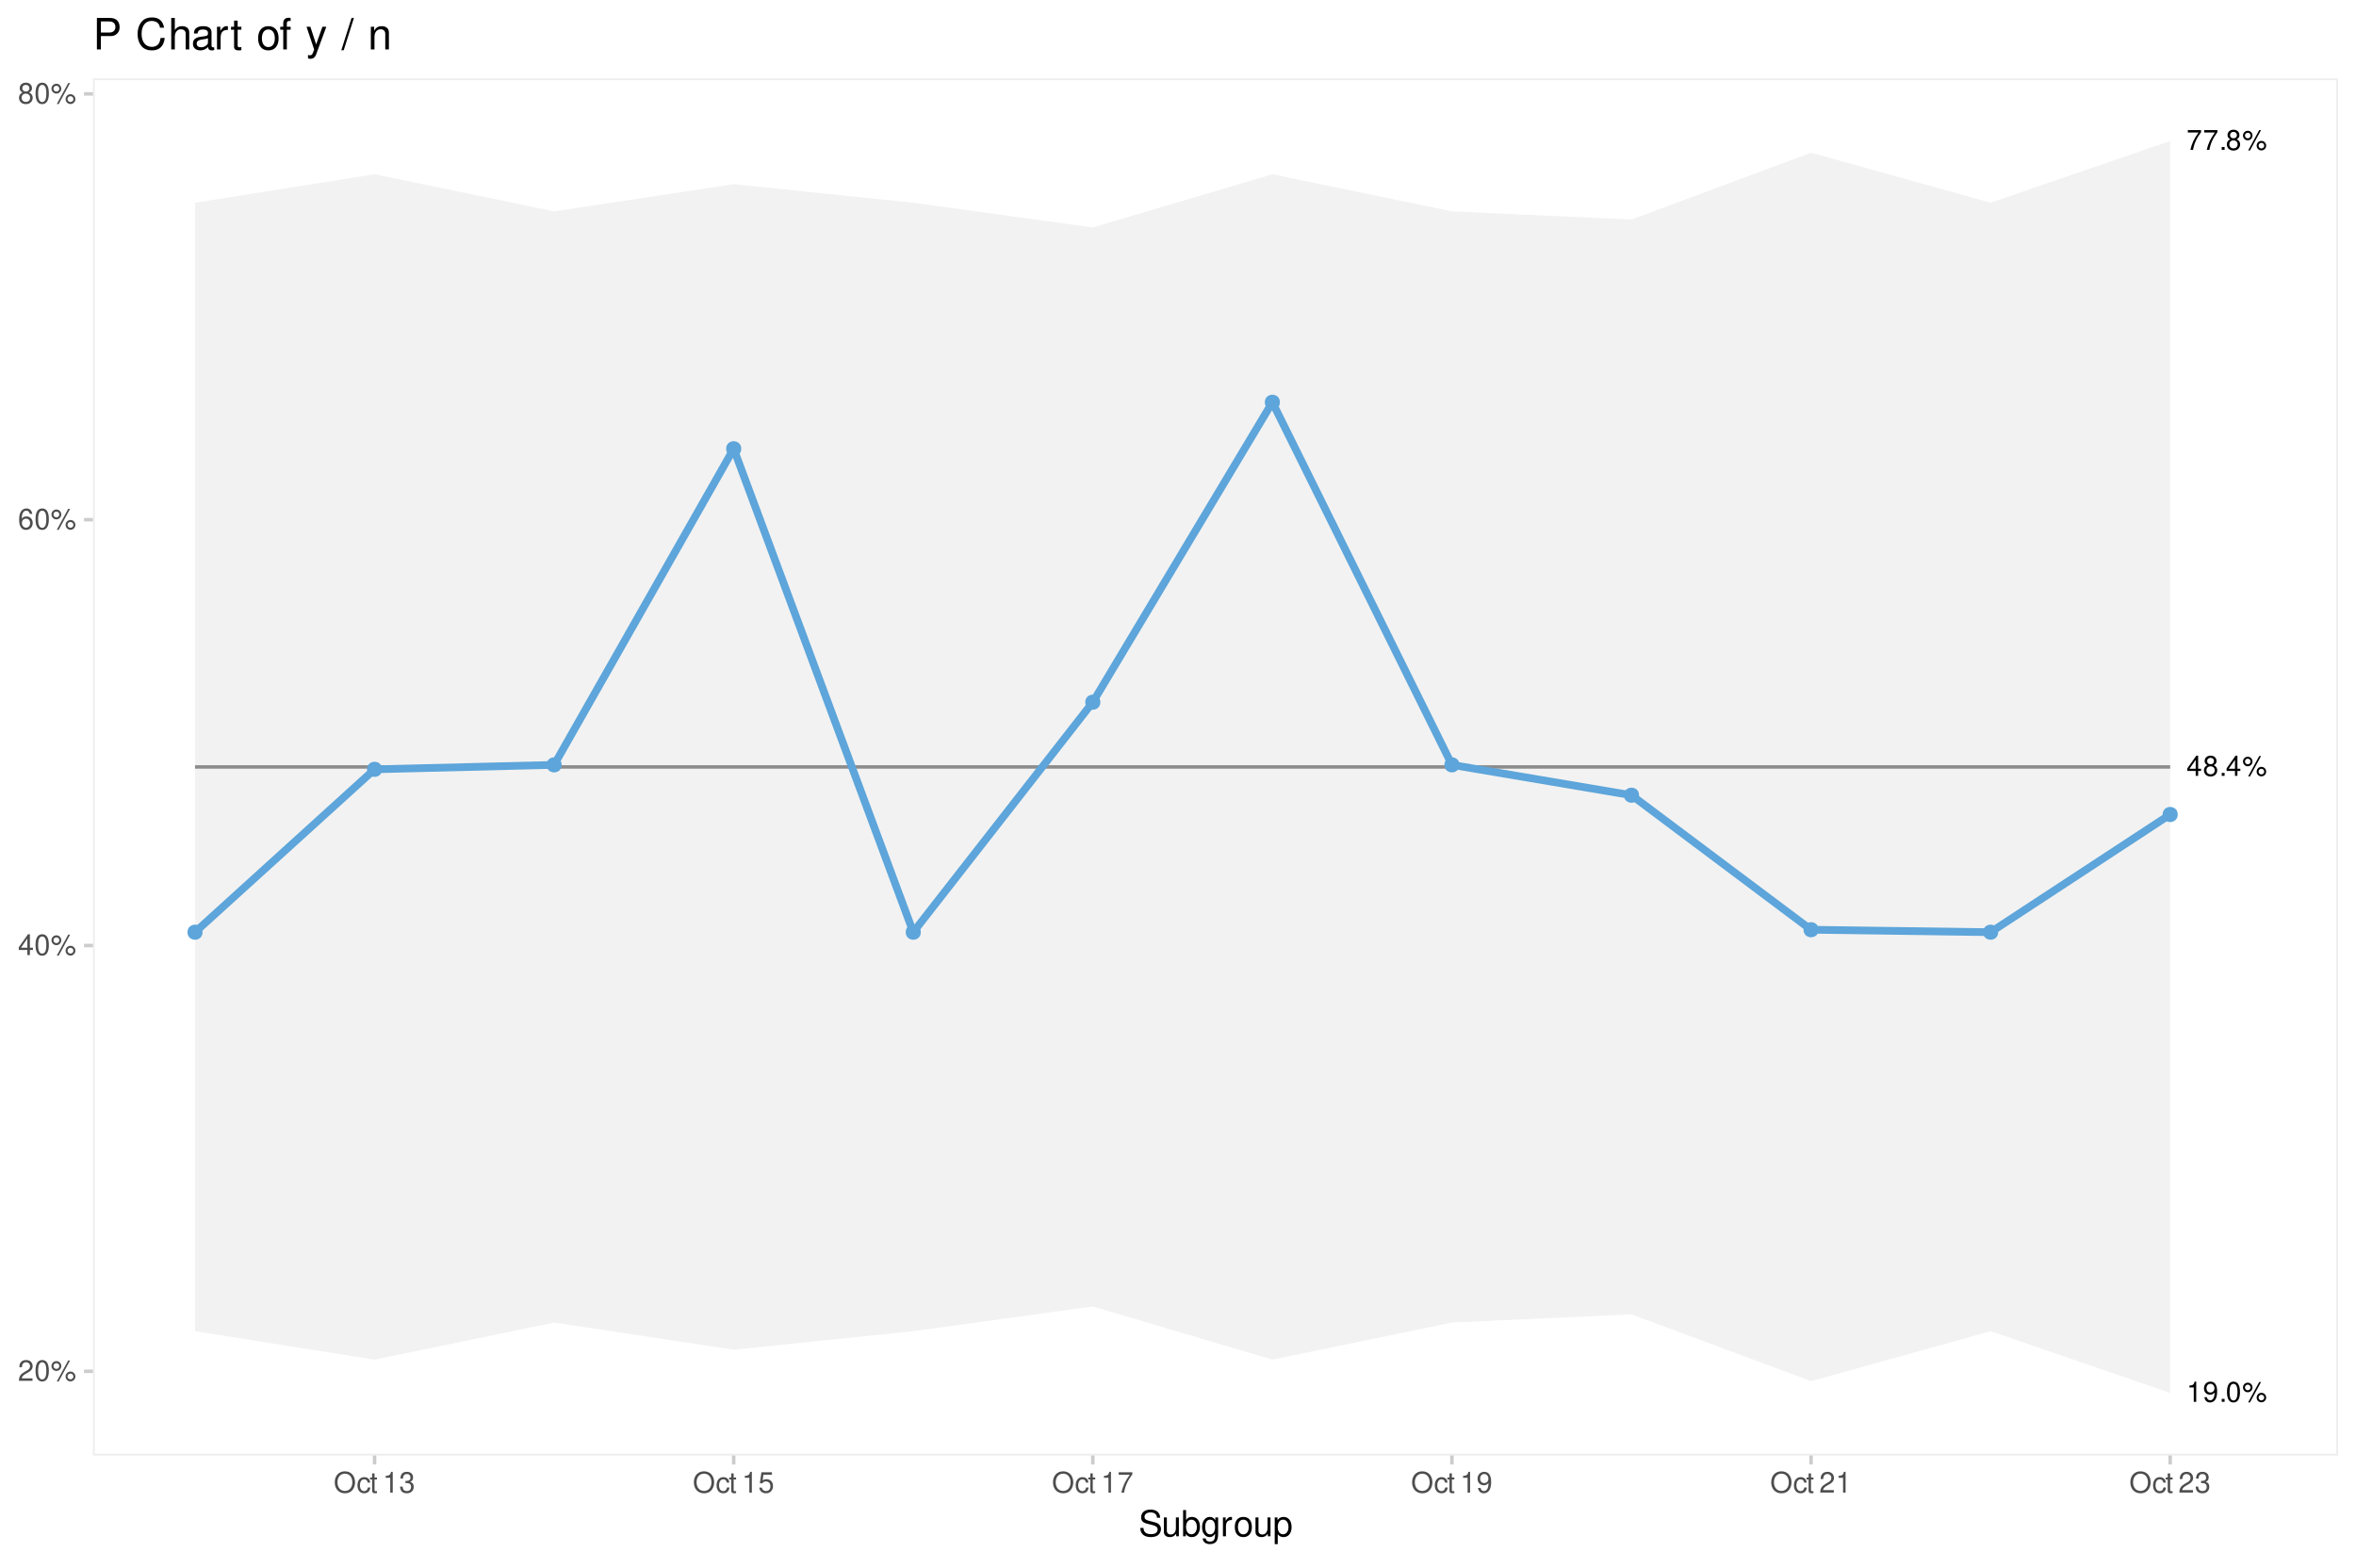
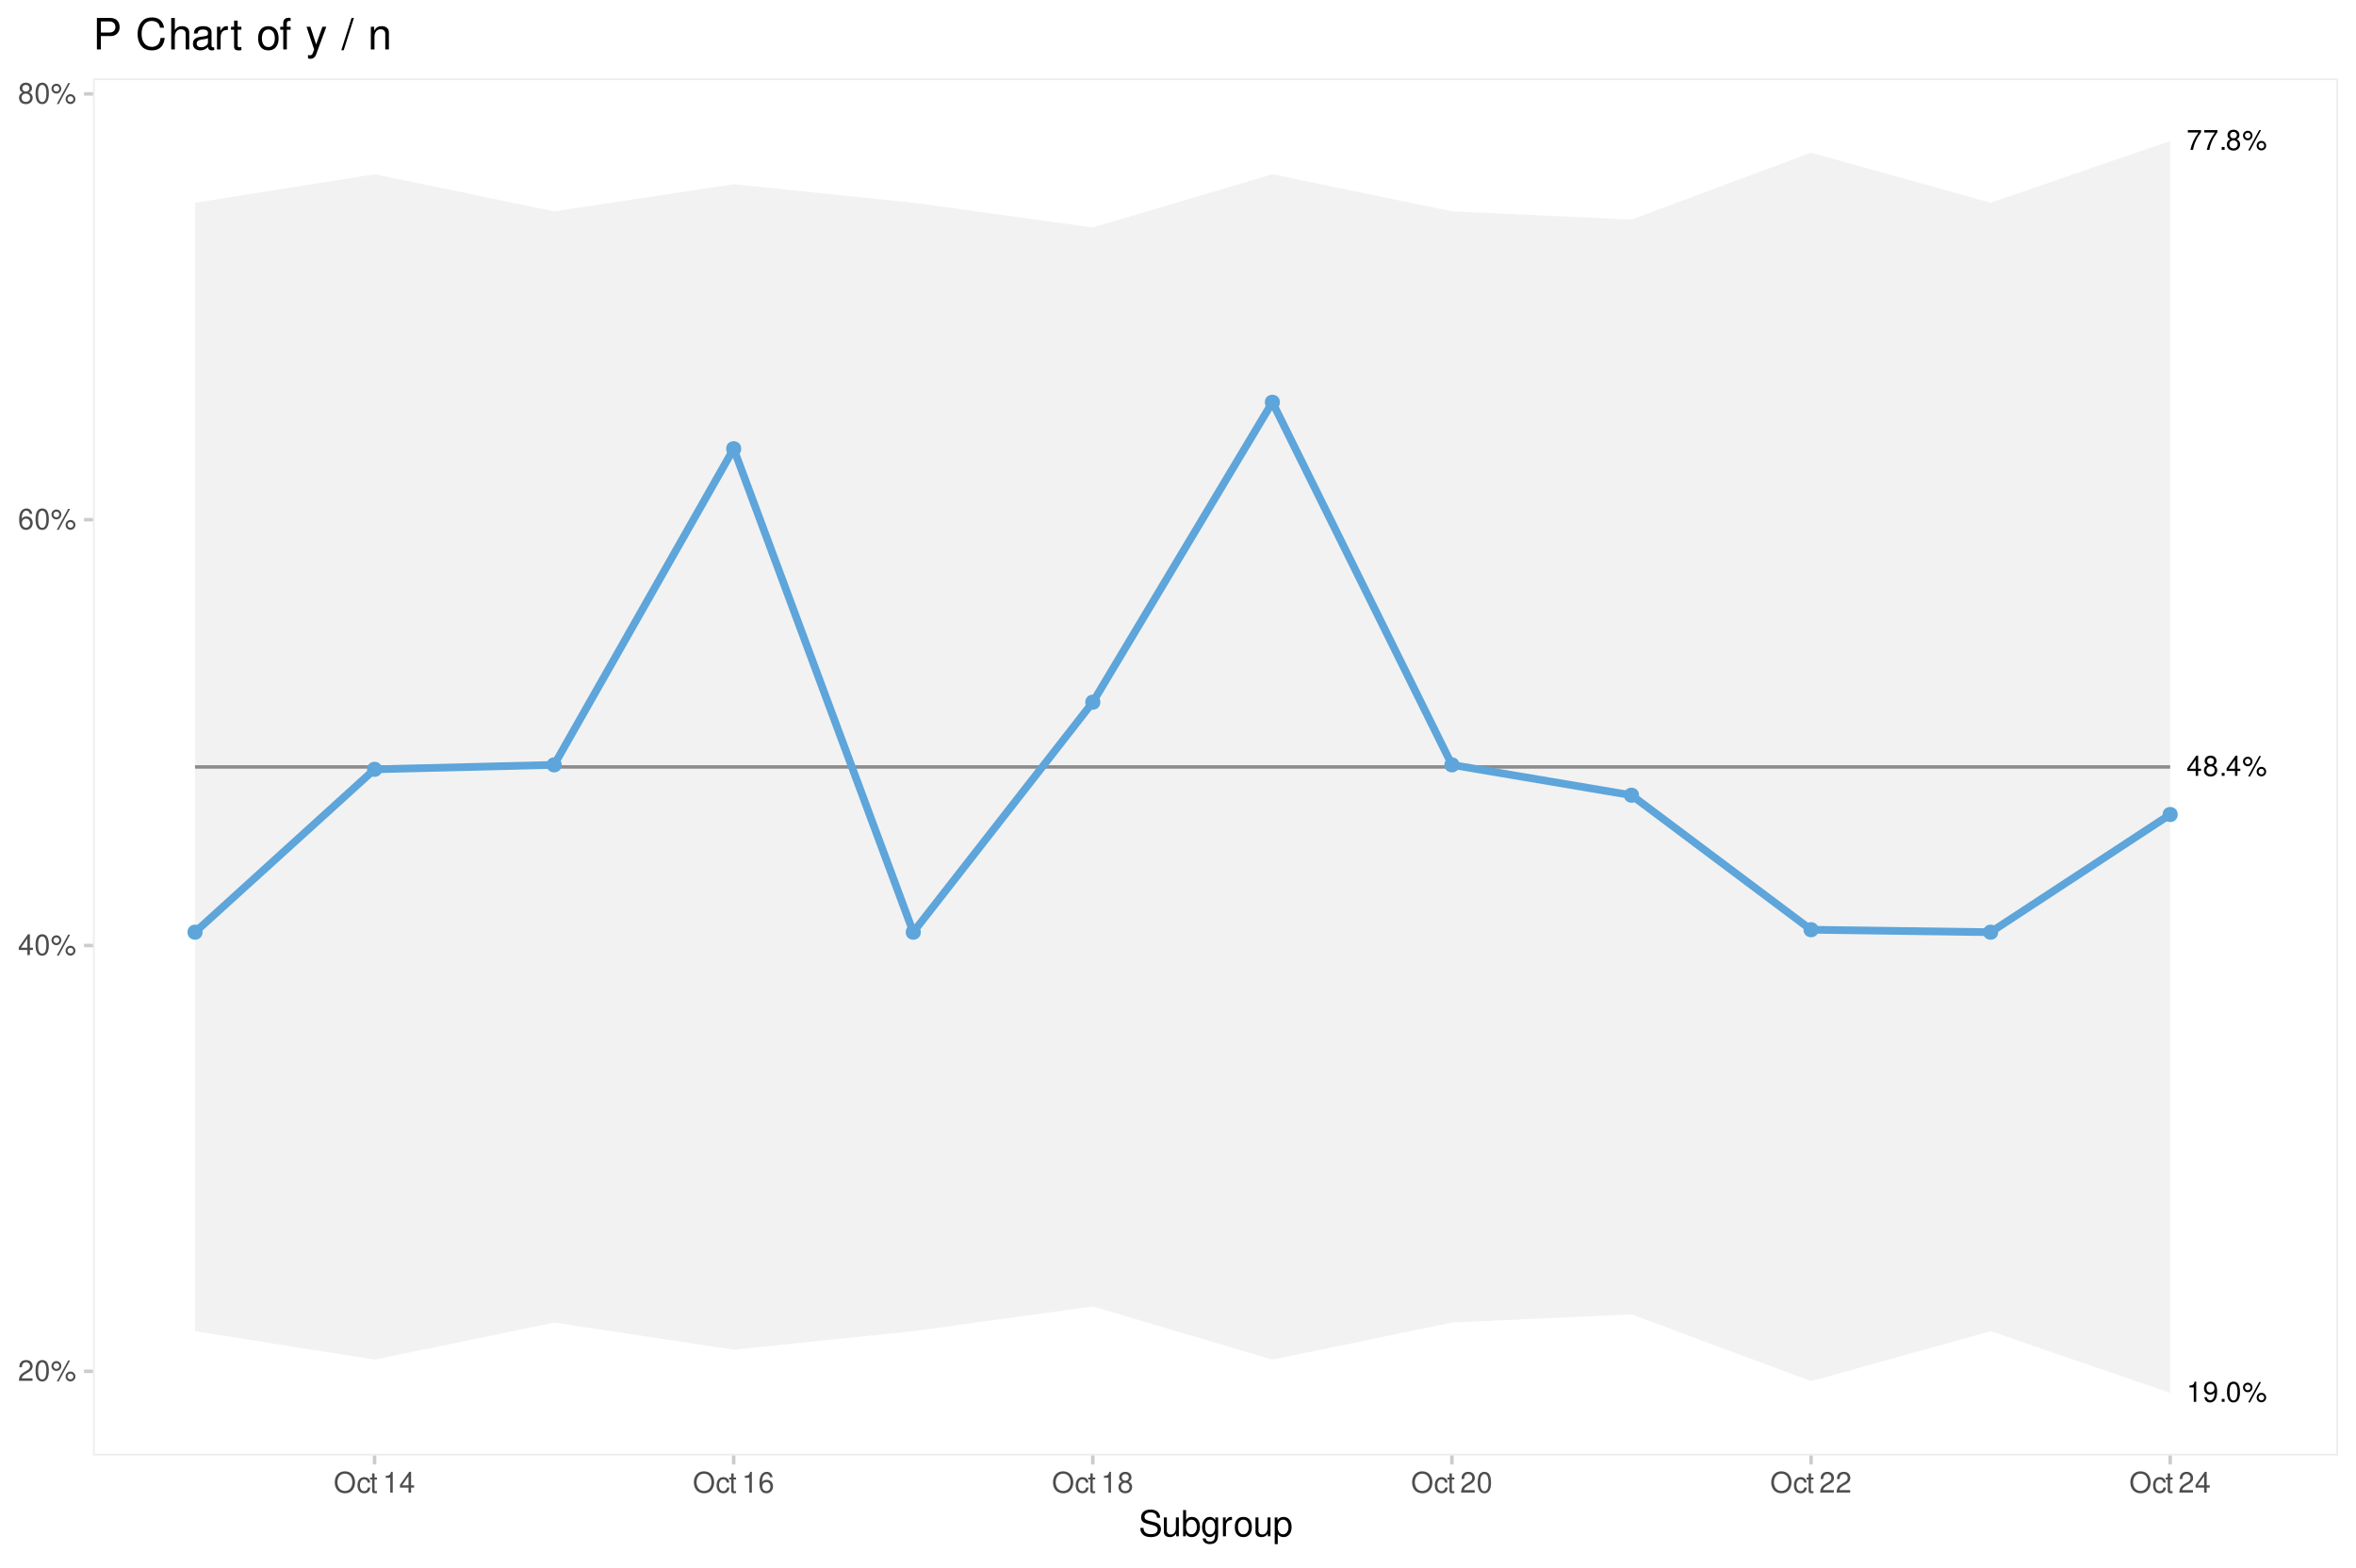
<svg xmlns="http://www.w3.org/2000/svg" xmlns:xlink="http://www.w3.org/1999/xlink" width="720" height="479" viewBox="0 0 720 479">
  <defs>
    <g>
      <g id="glyph-0-0">
        <path d="M 2.203 -4.391 L 2.203 0 L 2.953 0 L 2.953 -6.172 L 2.469 -6.172 C 2.203 -5.219 2.031 -5.094 0.875 -4.938 L 0.875 -4.391 Z M 2.203 -4.391 " />
      </g>
      <g id="glyph-0-1">
        <path d="M 0.453 -1.406 C 0.594 -0.406 1.25 0.203 2.172 0.203 C 2.844 0.203 3.438 -0.125 3.797 -0.688 C 4.172 -1.281 4.344 -2.031 4.344 -3.156 C 4.344 -4.203 4.188 -4.859 3.828 -5.406 C 3.5 -5.906 2.969 -6.172 2.297 -6.172 C 1.156 -6.172 0.328 -5.312 0.328 -4.109 C 0.328 -2.984 1.094 -2.172 2.188 -2.172 C 2.75 -2.172 3.188 -2.375 3.562 -2.844 C 3.562 -1.312 3.078 -0.469 2.219 -0.469 C 1.688 -0.469 1.328 -0.812 1.203 -1.406 Z M 2.297 -5.516 C 3 -5.516 3.531 -4.922 3.531 -4.125 C 3.531 -3.375 3.016 -2.844 2.266 -2.844 C 1.547 -2.844 1.094 -3.359 1.094 -4.172 C 1.094 -4.953 1.594 -5.516 2.297 -5.516 Z M 2.297 -5.516 " />
      </g>
      <g id="glyph-0-2">
        <path d="M 1.625 -0.891 L 0.75 -0.891 L 0.75 0 L 1.625 0 Z M 1.625 -0.891 " />
      </g>
      <g id="glyph-0-3">
        <path d="M 2.344 -6.172 C 1.781 -6.172 1.266 -5.906 0.953 -5.5 C 0.562 -4.953 0.359 -4.125 0.359 -2.984 C 0.359 -0.906 1.047 0.203 2.344 0.203 C 3.625 0.203 4.328 -0.906 4.328 -2.938 C 4.328 -4.125 4.141 -4.938 3.734 -5.5 C 3.422 -5.922 2.922 -6.172 2.344 -6.172 Z M 2.344 -5.5 C 3.156 -5.5 3.562 -4.672 3.562 -3 C 3.562 -1.25 3.172 -0.422 2.328 -0.422 C 1.531 -0.422 1.141 -1.281 1.141 -2.984 C 1.141 -4.672 1.531 -5.5 2.344 -5.5 Z M 2.344 -5.5 " />
      </g>
      <g id="glyph-0-4">
        <path d="M 1.703 -5.844 C 0.891 -5.844 0.25 -5.188 0.25 -4.391 C 0.25 -3.578 0.891 -2.922 1.703 -2.922 C 2.5 -2.922 3.156 -3.578 3.156 -4.375 C 3.156 -5.203 2.516 -5.844 1.703 -5.844 Z M 1.703 -5.25 C 2.188 -5.25 2.562 -4.859 2.562 -4.375 C 2.562 -3.906 2.172 -3.531 1.703 -3.531 C 1.234 -3.531 0.844 -3.906 0.844 -4.391 C 0.844 -4.859 1.219 -5.25 1.703 -5.25 Z M 5.203 -6.047 L 1.828 0.172 L 2.391 0.172 L 5.766 -6.047 Z M 5.875 -2.75 C 5.062 -2.75 4.422 -2.094 4.422 -1.297 C 4.422 -0.484 5.062 0.156 5.875 0.156 C 6.672 0.156 7.328 -0.484 7.328 -1.281 C 7.328 -2.094 6.688 -2.75 5.875 -2.75 Z M 5.875 -2.156 C 6.359 -2.156 6.734 -1.766 6.734 -1.281 C 6.734 -0.812 6.344 -0.438 5.875 -0.438 C 5.391 -0.438 5.016 -0.812 5.016 -1.297 C 5.016 -1.766 5.391 -2.156 5.875 -2.156 Z M 5.875 -2.156 " />
      </g>
      <g id="glyph-0-5">
        <path d="M 4.438 -6.047 L 0.391 -6.047 L 0.391 -5.312 L 3.656 -5.312 C 2.219 -3.25 1.625 -1.984 1.172 0 L 1.984 0 C 2.312 -1.938 3.078 -3.594 4.438 -5.422 Z M 4.438 -6.047 " />
      </g>
      <g id="glyph-0-6">
        <path d="M 3.328 -3.25 C 3.969 -3.641 4.156 -3.938 4.156 -4.516 C 4.156 -5.5 3.422 -6.172 2.344 -6.172 C 1.281 -6.172 0.531 -5.5 0.531 -4.531 C 0.531 -3.938 0.719 -3.641 1.344 -3.25 C 0.656 -2.906 0.312 -2.391 0.312 -1.719 C 0.312 -0.594 1.141 0.203 2.344 0.203 C 3.547 0.203 4.375 -0.594 4.375 -1.719 C 4.375 -2.391 4.031 -2.906 3.328 -3.25 Z M 2.344 -5.5 C 2.984 -5.5 3.391 -5.125 3.391 -4.5 C 3.391 -3.922 2.984 -3.547 2.344 -3.547 C 1.703 -3.547 1.297 -3.922 1.297 -4.516 C 1.297 -5.125 1.703 -5.5 2.344 -5.5 Z M 2.344 -2.906 C 3.094 -2.906 3.609 -2.422 3.609 -1.703 C 3.609 -0.953 3.109 -0.469 2.328 -0.469 C 1.594 -0.469 1.078 -0.969 1.078 -1.688 C 1.078 -2.422 1.594 -2.906 2.344 -2.906 Z M 2.344 -2.906 " />
      </g>
      <g id="glyph-0-7">
        <path d="M 2.797 -1.5 L 2.797 0 L 3.547 0 L 3.547 -1.5 L 4.438 -1.5 L 4.438 -2.172 L 3.547 -2.172 L 3.547 -6.172 L 2.984 -6.172 L 0.234 -2.281 L 0.234 -1.5 Z M 2.797 -2.172 L 0.891 -2.172 L 2.797 -4.891 Z M 2.797 -2.172 " />
      </g>
      <g id="glyph-1-0">
        <path d="M 4.453 -0.766 L 1.172 -0.766 C 1.25 -1.297 1.531 -1.625 2.297 -2.094 L 3.172 -2.594 C 4.047 -3.062 4.5 -3.719 4.5 -4.5 C 4.5 -5.031 4.281 -5.531 3.922 -5.875 C 3.547 -6.203 3.094 -6.359 2.5 -6.359 C 1.703 -6.359 1.125 -6.078 0.781 -5.531 C 0.547 -5.203 0.453 -4.797 0.438 -4.156 L 1.219 -4.156 C 1.234 -4.594 1.297 -4.844 1.406 -5.062 C 1.594 -5.438 2 -5.688 2.469 -5.688 C 3.172 -5.688 3.703 -5.172 3.703 -4.484 C 3.703 -3.969 3.406 -3.531 2.859 -3.219 L 2.047 -2.75 C 0.75 -2 0.375 -1.406 0.297 -0.016 L 4.453 -0.016 Z M 4.453 -0.766 " />
      </g>
      <g id="glyph-1-1">
        <path d="M 2.422 -6.359 C 1.844 -6.359 1.312 -6.094 0.984 -5.672 C 0.578 -5.109 0.375 -4.25 0.375 -3.078 C 0.375 -0.938 1.078 0.203 2.422 0.203 C 3.734 0.203 4.453 -0.938 4.453 -3.031 C 4.453 -4.25 4.266 -5.078 3.859 -5.672 C 3.531 -6.109 3.016 -6.359 2.422 -6.359 Z M 2.422 -5.672 C 3.25 -5.672 3.672 -4.828 3.672 -3.094 C 3.672 -1.281 3.266 -0.438 2.406 -0.438 C 1.578 -0.438 1.172 -1.312 1.172 -3.062 C 1.172 -4.828 1.578 -5.672 2.422 -5.672 Z M 2.422 -5.672 " />
      </g>
      <g id="glyph-1-2">
        <path d="M 1.75 -6.031 C 0.922 -6.031 0.25 -5.344 0.25 -4.516 C 0.25 -3.688 0.922 -3.016 1.766 -3.016 C 2.578 -3.016 3.25 -3.688 3.25 -4.5 C 3.25 -5.359 2.594 -6.031 1.75 -6.031 Z M 1.75 -5.406 C 2.25 -5.406 2.641 -5.016 2.641 -4.516 C 2.641 -4.031 2.25 -3.641 1.766 -3.641 C 1.266 -3.641 0.859 -4.031 0.859 -4.516 C 0.859 -5.016 1.266 -5.406 1.75 -5.406 Z M 5.359 -6.234 L 1.875 0.172 L 2.469 0.172 L 5.938 -6.234 Z M 6.047 -2.828 C 5.219 -2.828 4.562 -2.156 4.562 -1.344 C 4.562 -0.5 5.219 0.172 6.062 0.172 C 6.875 0.172 7.562 -0.5 7.562 -1.312 C 7.562 -2.156 6.891 -2.828 6.047 -2.828 Z M 6.047 -2.219 C 6.547 -2.219 6.953 -1.828 6.953 -1.312 C 6.953 -0.844 6.547 -0.453 6.062 -0.453 C 5.562 -0.453 5.156 -0.844 5.156 -1.344 C 5.156 -1.828 5.562 -2.219 6.047 -2.219 Z M 6.047 -2.219 " />
      </g>
      <g id="glyph-1-3">
        <path d="M 2.875 -1.547 L 2.875 0 L 3.656 0 L 3.656 -1.547 L 4.578 -1.547 L 4.578 -2.234 L 3.656 -2.234 L 3.656 -6.359 L 3.078 -6.359 L 0.25 -2.359 L 0.25 -1.547 Z M 2.875 -2.234 L 0.922 -2.234 L 2.875 -5.047 Z M 2.875 -2.234 " />
      </g>
      <g id="glyph-1-4">
        <path d="M 4.375 -4.703 C 4.234 -5.75 3.562 -6.359 2.609 -6.359 C 1.922 -6.359 1.312 -6.031 0.938 -5.453 C 0.547 -4.828 0.375 -4.062 0.375 -2.906 C 0.375 -1.828 0.531 -1.156 0.906 -0.594 C 1.234 -0.078 1.781 0.203 2.469 0.203 C 3.656 0.203 4.516 -0.688 4.516 -1.922 C 4.516 -3.094 3.719 -3.922 2.609 -3.922 C 1.984 -3.922 1.5 -3.688 1.172 -3.234 C 1.172 -4.797 1.672 -5.672 2.562 -5.672 C 3.109 -5.672 3.484 -5.328 3.609 -4.703 Z M 2.5 -3.234 C 3.25 -3.234 3.719 -2.703 3.719 -1.859 C 3.719 -1.062 3.188 -0.484 2.484 -0.484 C 1.766 -0.484 1.219 -1.094 1.219 -1.906 C 1.219 -2.688 1.734 -3.234 2.5 -3.234 Z M 2.5 -3.234 " />
      </g>
      <g id="glyph-1-5">
        <path d="M 3.438 -3.359 C 4.094 -3.75 4.297 -4.062 4.297 -4.656 C 4.297 -5.672 3.531 -6.359 2.422 -6.359 C 1.312 -6.359 0.547 -5.672 0.547 -4.672 C 0.547 -4.062 0.75 -3.75 1.391 -3.359 C 0.672 -2.984 0.328 -2.469 0.328 -1.766 C 0.328 -0.609 1.172 0.203 2.422 0.203 C 3.656 0.203 4.516 -0.609 4.516 -1.766 C 4.516 -2.469 4.156 -2.984 3.438 -3.359 Z M 2.422 -5.672 C 3.078 -5.672 3.5 -5.281 3.5 -4.641 C 3.5 -4.047 3.062 -3.656 2.422 -3.656 C 1.766 -3.656 1.344 -4.047 1.344 -4.656 C 1.344 -5.281 1.766 -5.672 2.422 -5.672 Z M 2.422 -3 C 3.188 -3 3.719 -2.484 3.719 -1.75 C 3.719 -0.984 3.203 -0.484 2.406 -0.484 C 1.641 -0.484 1.125 -1 1.125 -1.734 C 1.125 -2.5 1.641 -3 2.422 -3 Z M 2.422 -3 " />
      </g>
      <g id="glyph-1-6">
        <path d="M 3.422 -6.516 C 1.578 -6.516 0.328 -5.156 0.328 -3.156 C 0.328 -1.141 1.578 0.203 3.438 0.203 C 4.219 0.203 4.906 -0.031 5.422 -0.469 C 6.109 -1.062 6.531 -2.062 6.531 -3.109 C 6.531 -5.172 5.297 -6.516 3.422 -6.516 Z M 3.422 -5.797 C 4.812 -5.797 5.703 -4.75 5.703 -3.125 C 5.703 -1.578 4.781 -0.516 3.438 -0.516 C 2.062 -0.516 1.156 -1.578 1.156 -3.156 C 1.156 -4.734 2.062 -5.797 3.422 -5.797 Z M 3.422 -5.797 " />
      </g>
      <g id="glyph-1-7">
        <path d="M 4.141 -3.062 C 4.109 -3.516 4.016 -3.797 3.828 -4.062 C 3.516 -4.484 2.969 -4.734 2.328 -4.734 C 1.078 -4.734 0.266 -3.75 0.266 -2.219 C 0.266 -0.734 1.062 0.203 2.312 0.203 C 3.406 0.203 4.109 -0.453 4.203 -1.578 L 3.453 -1.578 C 3.328 -0.844 2.953 -0.469 2.328 -0.469 C 1.516 -0.469 1.031 -1.141 1.031 -2.219 C 1.031 -3.375 1.516 -4.062 2.312 -4.062 C 2.922 -4.062 3.312 -3.703 3.406 -3.062 Z M 4.141 -3.062 " />
      </g>
      <g id="glyph-1-8">
        <path d="M 2.234 -4.609 L 1.484 -4.609 L 1.484 -5.875 L 0.75 -5.875 L 0.75 -4.609 L 0.125 -4.609 L 0.125 -4.016 L 0.75 -4.016 L 0.75 -0.531 C 0.75 -0.047 1.062 0.203 1.641 0.203 C 1.828 0.203 1.984 0.188 2.234 0.141 L 2.234 -0.469 C 2.125 -0.453 2.031 -0.438 1.875 -0.438 C 1.562 -0.438 1.484 -0.531 1.484 -0.859 L 1.484 -4.016 L 2.234 -4.016 Z M 2.234 -4.609 " />
      </g>
      <g id="glyph-1-9">
</g>
      <g id="glyph-1-10">
        <path d="M 2.281 -4.531 L 2.281 0 L 3.047 0 L 3.047 -6.359 L 2.547 -6.359 C 2.266 -5.391 2.094 -5.25 0.891 -5.094 L 0.891 -4.531 Z M 2.281 -4.531 " />
-       </g>
-       <g id="glyph-1-11">
-         <path d="M 1.938 -2.922 L 2.359 -2.922 C 3.203 -2.922 3.656 -2.531 3.656 -1.766 C 3.656 -0.969 3.172 -0.484 2.375 -0.484 C 1.516 -0.484 1.109 -0.922 1.062 -1.844 L 0.281 -1.844 C 0.312 -1.344 0.406 -1 0.547 -0.719 C 0.875 -0.109 1.484 0.203 2.344 0.203 C 3.625 0.203 4.453 -0.578 4.453 -1.781 C 4.453 -2.594 4.141 -3.031 3.391 -3.297 C 3.969 -3.531 4.266 -3.969 4.266 -4.609 C 4.266 -5.703 3.547 -6.359 2.359 -6.359 C 1.109 -6.359 0.438 -5.656 0.406 -4.312 L 1.188 -4.312 C 1.203 -4.703 1.234 -4.922 1.328 -5.109 C 1.5 -5.469 1.891 -5.688 2.375 -5.688 C 3.062 -5.688 3.469 -5.266 3.469 -4.578 C 3.469 -4.141 3.312 -3.859 2.969 -3.719 C 2.766 -3.625 2.484 -3.594 1.938 -3.578 Z M 1.938 -2.922 " />
-       </g>
-       <g id="glyph-1-12">
-         <path d="M 4.188 -6.234 L 0.969 -6.234 L 0.5 -2.844 L 1.219 -2.844 C 1.578 -3.266 1.875 -3.422 2.359 -3.422 C 3.203 -3.422 3.719 -2.844 3.719 -1.922 C 3.719 -1.031 3.203 -0.484 2.359 -0.484 C 1.688 -0.484 1.266 -0.828 1.078 -1.531 L 0.312 -1.531 C 0.406 -1.016 0.5 -0.781 0.688 -0.547 C 1.031 -0.078 1.672 0.203 2.375 0.203 C 3.641 0.203 4.516 -0.719 4.516 -2.031 C 4.516 -3.266 3.688 -4.109 2.5 -4.109 C 2.062 -4.109 1.703 -4 1.344 -3.734 L 1.594 -5.469 L 4.188 -5.469 Z M 4.188 -6.234 " />
-       </g>
-       <g id="glyph-1-13">
-         <path d="M 4.578 -6.234 L 0.406 -6.234 L 0.406 -5.469 L 3.781 -5.469 C 2.281 -3.359 1.688 -2.047 1.219 0 L 2.047 0 C 2.391 -2 3.172 -3.719 4.578 -5.594 Z M 4.578 -6.234 " />
-       </g>
-       <g id="glyph-1-14">
-         <path d="M 0.469 -1.453 C 0.609 -0.406 1.281 0.203 2.234 0.203 C 2.922 0.203 3.547 -0.125 3.922 -0.703 C 4.297 -1.328 4.484 -2.109 4.484 -3.25 C 4.484 -4.328 4.312 -5 3.953 -5.562 C 3.609 -6.094 3.062 -6.359 2.375 -6.359 C 1.188 -6.359 0.328 -5.469 0.328 -4.234 C 0.328 -3.062 1.125 -2.25 2.25 -2.25 C 2.844 -2.25 3.281 -2.453 3.672 -2.938 C 3.672 -1.359 3.172 -0.484 2.281 -0.484 C 1.734 -0.484 1.359 -0.828 1.234 -1.453 Z M 2.359 -5.688 C 3.094 -5.688 3.641 -5.078 3.641 -4.25 C 3.641 -3.469 3.109 -2.922 2.344 -2.922 C 1.594 -2.922 1.125 -3.453 1.125 -4.297 C 1.125 -5.109 1.641 -5.688 2.359 -5.688 Z M 2.359 -5.688 " />
      </g>
      <g id="glyph-2-0">
        <path d="M 6.562 -5.672 C 6.562 -6.219 6.516 -6.375 6.344 -6.75 C 5.906 -7.672 4.969 -8.156 3.625 -8.156 C 1.859 -8.156 0.766 -7.25 0.766 -5.797 C 0.766 -4.812 1.281 -4.203 2.344 -3.922 L 4.328 -3.406 C 5.359 -3.141 5.812 -2.734 5.812 -2.094 C 5.812 -1.672 5.578 -1.234 5.234 -0.984 C 4.922 -0.766 4.406 -0.656 3.766 -0.656 C 2.875 -0.656 2.297 -0.859 1.906 -1.312 C 1.609 -1.672 1.484 -2.062 1.5 -2.547 L 0.531 -2.547 C 0.531 -1.812 0.688 -1.328 1 -0.891 C 1.547 -0.125 2.469 0.25 3.703 0.25 C 4.656 0.25 5.438 0.031 5.953 -0.359 C 6.484 -0.797 6.828 -1.5 6.828 -2.203 C 6.828 -3.188 6.219 -3.922 5.125 -4.219 L 3.109 -4.75 C 2.141 -5.016 1.797 -5.328 1.797 -5.938 C 1.797 -6.75 2.516 -7.297 3.594 -7.297 C 4.859 -7.297 5.578 -6.719 5.594 -5.672 Z M 6.562 -5.672 " />
      </g>
      <g id="glyph-2-1">
        <path d="M 5.297 0 L 5.297 -5.766 L 4.391 -5.766 L 4.391 -2.5 C 4.391 -1.312 3.766 -0.547 2.812 -0.547 C 2.094 -0.547 1.625 -0.984 1.625 -1.688 L 1.625 -5.766 L 0.719 -5.766 L 0.719 -1.312 C 0.719 -0.359 1.438 0.25 2.547 0.25 C 3.406 0.25 3.938 -0.047 4.484 -0.797 L 4.484 0 Z M 5.297 0 " />
      </g>
      <g id="glyph-2-2">
        <path d="M 0.594 -8.016 L 0.594 0 L 1.422 0 L 1.422 -0.734 C 1.859 -0.062 2.438 0.25 3.25 0.25 C 4.766 0.25 5.75 -0.984 5.75 -2.906 C 5.75 -4.781 4.812 -5.922 3.281 -5.922 C 2.5 -5.922 1.938 -5.625 1.5 -4.984 L 1.5 -8.016 Z M 3.109 -5.078 C 4.141 -5.078 4.797 -4.188 4.797 -2.812 C 4.797 -1.5 4.109 -0.609 3.109 -0.609 C 2.141 -0.609 1.5 -1.484 1.5 -2.844 C 1.5 -4.188 2.141 -5.078 3.109 -5.078 Z M 3.109 -5.078 " />
      </g>
      <g id="glyph-2-3">
        <path d="M 4.438 -5.766 L 4.438 -4.922 C 3.984 -5.625 3.469 -5.922 2.75 -5.922 C 1.359 -5.922 0.391 -4.625 0.391 -2.781 C 0.391 -1.812 0.609 -1.109 1.109 -0.531 C 1.547 -0.016 2.094 0.25 2.688 0.25 C 3.375 0.25 3.875 -0.062 4.359 -0.781 L 4.359 -0.484 C 4.359 1.062 3.922 1.625 2.781 1.625 C 2 1.625 1.594 1.312 1.5 0.656 L 0.578 0.656 C 0.656 1.734 1.5 2.391 2.766 2.391 C 3.609 2.391 4.312 2.125 4.688 1.656 C 5.125 1.125 5.297 0.406 5.297 -0.953 L 5.297 -5.766 Z M 2.844 -5.078 C 3.812 -5.078 4.359 -4.266 4.359 -2.812 C 4.359 -1.406 3.797 -0.594 2.844 -0.594 C 1.891 -0.594 1.344 -1.422 1.344 -2.844 C 1.344 -4.25 1.891 -5.078 2.844 -5.078 Z M 2.844 -5.078 " />
      </g>
      <g id="glyph-2-4">
        <path d="M 0.766 -5.766 L 0.766 0 L 1.688 0 L 1.688 -2.984 C 1.688 -4.375 2.266 -5 3.531 -4.969 L 3.531 -5.891 C 3.375 -5.922 3.281 -5.922 3.172 -5.922 C 2.578 -5.922 2.141 -5.578 1.609 -4.719 L 1.609 -5.766 Z M 0.766 -5.766 " />
      </g>
      <g id="glyph-2-5">
        <path d="M 2.984 -5.922 C 1.359 -5.922 0.391 -4.781 0.391 -2.844 C 0.391 -0.891 1.359 0.25 3 0.25 C 4.625 0.25 5.609 -0.906 5.609 -2.797 C 5.609 -4.797 4.656 -5.922 2.984 -5.922 Z M 3 -5.078 C 4.031 -5.078 4.656 -4.234 4.656 -2.812 C 4.656 -1.438 4.016 -0.594 3 -0.594 C 1.984 -0.594 1.359 -1.438 1.359 -2.844 C 1.359 -4.234 1.984 -5.078 3 -5.078 Z M 3 -5.078 " />
      </g>
      <g id="glyph-2-6">
        <path d="M 0.594 2.391 L 1.516 2.391 L 1.516 -0.609 C 2 -0.016 2.547 0.25 3.281 0.25 C 4.781 0.25 5.75 -0.953 5.75 -2.781 C 5.75 -4.719 4.812 -5.922 3.281 -5.922 C 2.5 -5.922 1.875 -5.578 1.438 -4.891 L 1.438 -5.766 L 0.594 -5.766 Z M 3.125 -5.078 C 4.141 -5.078 4.797 -4.188 4.797 -2.812 C 4.797 -1.5 4.125 -0.609 3.125 -0.609 C 2.141 -0.609 1.516 -1.484 1.516 -2.844 C 1.516 -4.188 2.141 -5.078 3.125 -5.078 Z M 3.125 -5.078 " />
      </g>
      <g id="glyph-3-0">
        <path d="M 2.422 -4.078 L 5.453 -4.078 C 6.203 -4.078 6.797 -4.297 7.312 -4.766 C 7.891 -5.297 8.141 -5.922 8.141 -6.797 C 8.141 -8.609 7.078 -9.625 5.172 -9.625 L 1.203 -9.625 L 1.203 0 L 2.422 0 Z M 2.422 -5.156 L 2.422 -8.547 L 4.984 -8.547 C 6.172 -8.547 6.859 -7.906 6.859 -6.859 C 6.859 -5.797 6.172 -5.156 4.984 -5.156 Z M 2.422 -5.156 " />
      </g>
      <g id="glyph-3-1">
</g>
      <g id="glyph-3-2">
        <path d="M 8.734 -6.641 C 8.359 -8.75 7.141 -9.781 5.031 -9.781 C 3.734 -9.781 2.688 -9.375 1.984 -8.578 C 1.109 -7.625 0.641 -6.266 0.641 -4.703 C 0.641 -3.109 1.125 -1.75 2.016 -0.812 C 2.766 -0.047 3.719 0.297 4.984 0.297 C 7.328 0.297 8.641 -0.969 8.938 -3.516 L 7.672 -3.516 C 7.562 -2.859 7.438 -2.406 7.234 -2.016 C 6.844 -1.234 6.016 -0.781 4.984 -0.781 C 3.078 -0.781 1.859 -2.312 1.859 -4.719 C 1.859 -7.188 3.016 -8.703 4.891 -8.703 C 5.672 -8.703 6.391 -8.469 6.781 -8.094 C 7.141 -7.766 7.344 -7.375 7.484 -6.641 Z M 8.734 -6.641 " />
      </g>
      <g id="glyph-3-3">
        <path d="M 0.922 -9.625 L 0.922 0 L 2.016 0 L 2.016 -3.812 C 2.016 -5.234 2.766 -6.156 3.891 -6.156 C 4.266 -6.156 4.609 -6.047 4.875 -5.844 C 5.188 -5.609 5.328 -5.281 5.328 -4.797 L 5.328 0 L 6.422 0 L 6.422 -5.234 C 6.422 -6.391 5.578 -7.109 4.234 -7.109 C 3.266 -7.109 2.672 -6.812 2.016 -5.969 L 2.016 -9.625 Z M 0.922 -9.625 " />
      </g>
      <g id="glyph-3-4">
        <path d="M 7.062 -0.641 C 6.938 -0.625 6.891 -0.625 6.828 -0.625 C 6.438 -0.625 6.234 -0.812 6.234 -1.156 L 6.234 -5.234 C 6.234 -6.453 5.328 -7.109 3.625 -7.109 C 2.609 -7.109 1.812 -6.828 1.328 -6.312 C 1.016 -5.953 0.891 -5.562 0.859 -4.875 L 1.969 -4.875 C 2.062 -5.719 2.562 -6.094 3.594 -6.094 C 4.594 -6.094 5.141 -5.734 5.141 -5.062 L 5.141 -4.781 C 5.125 -4.297 4.891 -4.125 3.984 -4.016 C 2.422 -3.812 2.188 -3.766 1.766 -3.594 C 0.969 -3.25 0.547 -2.641 0.547 -1.75 C 0.547 -0.484 1.422 0.297 2.828 0.297 C 3.703 0.297 4.391 0 5.172 -0.719 C 5.25 0 5.594 0.297 6.312 0.297 C 6.547 0.297 6.688 0.281 7.062 0.188 Z M 5.141 -2.172 C 5.141 -1.812 5.031 -1.578 4.703 -1.281 C 4.25 -0.875 3.703 -0.656 3.062 -0.656 C 2.203 -0.656 1.703 -1.062 1.703 -1.766 C 1.703 -2.5 2.172 -2.859 3.359 -3.031 C 4.547 -3.188 4.766 -3.25 5.141 -3.422 Z M 5.141 -2.172 " />
      </g>
      <g id="glyph-3-5">
        <path d="M 0.906 -6.922 L 0.906 0 L 2.016 0 L 2.016 -3.594 C 2.031 -5.25 2.719 -6 4.234 -5.953 L 4.234 -7.078 C 4.047 -7.109 3.953 -7.109 3.812 -7.109 C 3.109 -7.109 2.562 -6.688 1.922 -5.672 L 1.922 -6.922 Z M 0.906 -6.922 " />
      </g>
      <g id="glyph-3-6">
        <path d="M 3.359 -6.922 L 2.219 -6.922 L 2.219 -8.812 L 1.125 -8.812 L 1.125 -6.922 L 0.188 -6.922 L 0.188 -6.016 L 1.125 -6.016 L 1.125 -0.797 C 1.125 -0.078 1.594 0.297 2.453 0.297 C 2.75 0.297 2.984 0.281 3.359 0.219 L 3.359 -0.719 C 3.188 -0.672 3.047 -0.656 2.828 -0.656 C 2.344 -0.656 2.219 -0.797 2.219 -1.281 L 2.219 -6.016 L 3.359 -6.016 Z M 3.359 -6.922 " />
      </g>
      <g id="glyph-3-7">
        <path d="M 3.594 -7.109 C 1.641 -7.109 0.469 -5.734 0.469 -3.406 C 0.469 -1.062 1.641 0.297 3.609 0.297 C 5.562 0.297 6.734 -1.078 6.734 -3.359 C 6.734 -5.75 5.594 -7.109 3.594 -7.109 Z M 3.609 -6.094 C 4.844 -6.094 5.578 -5.078 5.578 -3.359 C 5.578 -1.734 4.812 -0.719 3.609 -0.719 C 2.375 -0.719 1.625 -1.734 1.625 -3.406 C 1.625 -5.078 2.375 -6.094 3.609 -6.094 Z M 3.609 -6.094 " />
      </g>
      <g id="glyph-3-8">
        <path d="M 3.406 -6.922 L 2.25 -6.922 L 2.25 -8 C 2.25 -8.469 2.516 -8.703 3.031 -8.703 C 3.109 -8.703 3.156 -8.703 3.406 -8.688 L 3.406 -9.594 C 3.156 -9.656 3.016 -9.672 2.781 -9.672 C 1.766 -9.672 1.156 -9.078 1.156 -8.094 L 1.156 -6.922 L 0.234 -6.922 L 0.234 -6.016 L 1.156 -6.016 L 1.156 0 L 2.25 0 L 2.25 -6.016 L 3.406 -6.016 Z M 3.406 -6.922 " />
      </g>
      <g id="glyph-3-9">
        <path d="M 5.125 -6.922 L 3.203 -1.531 L 1.438 -6.922 L 0.266 -6.922 L 2.594 0.031 L 2.172 1.125 C 2 1.609 1.75 1.797 1.297 1.797 C 1.109 1.797 0.953 1.766 0.719 1.719 L 0.719 2.703 C 0.938 2.828 1.156 2.875 1.453 2.875 C 1.812 2.875 2.188 2.766 2.484 2.547 C 2.828 2.297 3.031 2 3.234 1.453 L 6.312 -6.922 Z M 5.125 -6.922 " />
      </g>
      <g id="glyph-3-10">
        <path d="M 3.031 -9.625 L -0.109 0.266 L 0.625 0.266 L 3.75 -9.625 Z M 3.031 -9.625 " />
      </g>
      <g id="glyph-3-11">
        <path d="M 0.922 -6.922 L 0.922 0 L 2.031 0 L 2.031 -3.812 C 2.031 -5.234 2.766 -6.156 3.906 -6.156 C 4.781 -6.156 5.328 -5.625 5.328 -4.797 L 5.328 0 L 6.438 0 L 6.438 -5.234 C 6.438 -6.375 5.578 -7.109 4.234 -7.109 C 3.203 -7.109 2.547 -6.719 1.938 -5.75 L 1.938 -6.922 Z M 0.922 -6.922 " />
      </g>
    </g>
    <clipPath id="clip-0">
      <path clip-rule="nonzero" d="M 28.41 23.957 L 714.52 23.957 L 714.52 444.848 L 28.41 444.848 Z M 28.41 23.957 " />
    </clipPath>
    <clipPath id="clip-1">
      <path clip-rule="nonzero" d="M 28.41 23.957 L 714.52 23.957 L 714.52 444.848 L 28.41 444.848 Z M 28.41 23.957 " />
    </clipPath>
  </defs>
  <rect x="-72" y="-47.9" width="864" height="574.8" fill="rgb(100%, 100%, 100%)" fill-opacity="1" />
  <rect x="-72" y="-47.9" width="864" height="574.8" fill="rgb(100%, 100%, 100%)" fill-opacity="1" />
  <path fill="none" stroke-width="1.067" stroke-linecap="round" stroke-linejoin="round" stroke="rgb(100%, 100%, 100%)" stroke-opacity="1" stroke-miterlimit="10" d="M 0 479 L 720 479 L 720 0 L 0 0 Z M 0 479 " />
  <g clip-path="url(#clip-0)">
    <path fill-rule="nonzero" fill="rgb(100%, 100%, 100%)" fill-opacity="1" d="M 28.41 444.848 L 714.52 444.848 L 714.52 23.957 L 28.41 23.957 Z M 28.41 444.848 " />
  </g>
  <path fill-rule="nonzero" fill="rgb(87.059%, 87.059%, 87.059%)" fill-opacity="0.4" d="M 59.598 61.957 L 114.473 53.258 L 169.348 64.59 L 224.219 56.301 L 279.094 61.957 L 333.969 69.512 L 388.844 53.258 L 443.715 64.59 L 498.59 67.105 L 553.465 46.668 L 608.34 61.957 L 663.215 43.09 L 663.215 425.719 L 608.34 406.852 L 553.465 422.141 L 498.59 401.703 L 443.715 404.219 L 388.844 415.551 L 333.969 399.297 L 279.094 406.852 L 224.219 412.508 L 169.348 404.219 L 114.473 415.551 L 59.598 406.852 Z M 59.598 61.957 " />
  <path fill="none" stroke-width="1.067" stroke-linecap="butt" stroke-linejoin="round" stroke="rgb(54.902%, 54.902%, 54.902%)" stroke-opacity="1" stroke-miterlimit="10" d="M 59.598 234.402 L 663.215 234.402 " />
  <path fill="none" stroke-width="2.347" stroke-linecap="butt" stroke-linejoin="round" stroke="rgb(36.471%, 64.706%, 85.49%)" stroke-opacity="1" stroke-miterlimit="10" d="M 59.598 284.91 L 114.473 235.129 L 169.348 233.77 L 224.219 137.152 L 279.094 284.91 L 333.969 214.613 L 388.844 122.941 L 443.715 233.77 L 498.59 243.047 L 553.465 284.156 L 608.34 284.91 L 663.215 248.934 " />
  <path fill-rule="nonzero" fill="rgb(36.471%, 64.706%, 85.49%)" fill-opacity="1" stroke-width="0.709" stroke-linecap="round" stroke-linejoin="round" stroke="rgb(36.471%, 64.706%, 85.49%)" stroke-opacity="1" stroke-miterlimit="10" d="M 61.551 284.91 C 61.551 287.516 57.645 287.516 57.645 284.91 C 57.645 282.305 61.551 282.305 61.551 284.91 " />
  <path fill-rule="nonzero" fill="rgb(36.471%, 64.706%, 85.49%)" fill-opacity="1" stroke-width="0.709" stroke-linecap="round" stroke-linejoin="round" stroke="rgb(36.471%, 64.706%, 85.49%)" stroke-opacity="1" stroke-miterlimit="10" d="M 116.426 235.129 C 116.426 237.734 112.516 237.734 112.516 235.129 C 112.516 232.523 116.426 232.523 116.426 235.129 " />
  <path fill-rule="nonzero" fill="rgb(36.471%, 64.706%, 85.49%)" fill-opacity="1" stroke-width="0.709" stroke-linecap="round" stroke-linejoin="round" stroke="rgb(36.471%, 64.706%, 85.49%)" stroke-opacity="1" stroke-miterlimit="10" d="M 171.301 233.77 C 171.301 236.375 167.391 236.375 167.391 233.77 C 167.391 231.16 171.301 231.16 171.301 233.77 " />
  <path fill-rule="nonzero" fill="rgb(36.471%, 64.706%, 85.49%)" fill-opacity="1" stroke-width="0.709" stroke-linecap="round" stroke-linejoin="round" stroke="rgb(36.471%, 64.706%, 85.49%)" stroke-opacity="1" stroke-miterlimit="10" d="M 226.176 137.152 C 226.176 139.758 222.266 139.758 222.266 137.152 C 222.266 134.547 226.176 134.547 226.176 137.152 " />
  <path fill-rule="nonzero" fill="rgb(36.471%, 64.706%, 85.49%)" fill-opacity="1" stroke-width="0.709" stroke-linecap="round" stroke-linejoin="round" stroke="rgb(36.471%, 64.706%, 85.49%)" stroke-opacity="1" stroke-miterlimit="10" d="M 281.051 284.91 C 281.051 287.516 277.141 287.516 277.141 284.91 C 277.141 282.305 281.051 282.305 281.051 284.91 " />
  <path fill-rule="nonzero" fill="rgb(36.471%, 64.706%, 85.49%)" fill-opacity="1" stroke-width="0.709" stroke-linecap="round" stroke-linejoin="round" stroke="rgb(36.471%, 64.706%, 85.49%)" stroke-opacity="1" stroke-miterlimit="10" d="M 335.922 214.613 C 335.922 217.219 332.012 217.219 332.012 214.613 C 332.012 212.008 335.922 212.008 335.922 214.613 " />
  <path fill-rule="nonzero" fill="rgb(36.471%, 64.706%, 85.49%)" fill-opacity="1" stroke-width="0.709" stroke-linecap="round" stroke-linejoin="round" stroke="rgb(36.471%, 64.706%, 85.49%)" stroke-opacity="1" stroke-miterlimit="10" d="M 390.797 122.941 C 390.797 125.547 386.887 125.547 386.887 122.941 C 386.887 120.336 390.797 120.336 390.797 122.941 " />
  <path fill-rule="nonzero" fill="rgb(36.471%, 64.706%, 85.49%)" fill-opacity="1" stroke-width="0.709" stroke-linecap="round" stroke-linejoin="round" stroke="rgb(36.471%, 64.706%, 85.49%)" stroke-opacity="1" stroke-miterlimit="10" d="M 445.672 233.77 C 445.672 236.375 441.762 236.375 441.762 233.77 C 441.762 231.16 445.672 231.16 445.672 233.77 " />
  <path fill-rule="nonzero" fill="rgb(36.471%, 64.706%, 85.49%)" fill-opacity="1" stroke-width="0.709" stroke-linecap="round" stroke-linejoin="round" stroke="rgb(36.471%, 64.706%, 85.49%)" stroke-opacity="1" stroke-miterlimit="10" d="M 500.547 243.047 C 500.547 245.652 496.637 245.652 496.637 243.047 C 496.637 240.441 500.547 240.441 500.547 243.047 " />
  <path fill-rule="nonzero" fill="rgb(36.471%, 64.706%, 85.49%)" fill-opacity="1" stroke-width="0.709" stroke-linecap="round" stroke-linejoin="round" stroke="rgb(36.471%, 64.706%, 85.49%)" stroke-opacity="1" stroke-miterlimit="10" d="M 555.418 284.156 C 555.418 286.766 551.512 286.766 551.512 284.156 C 551.512 281.551 555.418 281.551 555.418 284.156 " />
  <path fill-rule="nonzero" fill="rgb(36.471%, 64.706%, 85.49%)" fill-opacity="1" stroke-width="0.709" stroke-linecap="round" stroke-linejoin="round" stroke="rgb(36.471%, 64.706%, 85.49%)" stroke-opacity="1" stroke-miterlimit="10" d="M 610.293 284.91 C 610.293 287.516 606.383 287.516 606.383 284.91 C 606.383 282.305 610.293 282.305 610.293 284.91 " />
  <path fill-rule="nonzero" fill="rgb(36.471%, 64.706%, 85.49%)" fill-opacity="1" stroke-width="0.709" stroke-linecap="round" stroke-linejoin="round" stroke="rgb(36.471%, 64.706%, 85.49%)" stroke-opacity="1" stroke-miterlimit="10" d="M 665.168 248.934 C 665.168 251.543 661.258 251.543 661.258 248.934 C 661.258 246.328 665.168 246.328 665.168 248.934 " />
  <g fill="rgb(0%, 0%, 0%)" fill-opacity="1">
    <use xlink:href="#glyph-0-0" x="668.215" y="428.44" />
    <use xlink:href="#glyph-0-1" x="673.215" y="428.44" />
    <use xlink:href="#glyph-0-2" x="678.215" y="428.44" />
    <use xlink:href="#glyph-0-3" x="680.215" y="428.44" />
    <use xlink:href="#glyph-0-4" x="685.215" y="428.44" />
  </g>
  <g fill="rgb(0%, 0%, 0%)" fill-opacity="1">
    <use xlink:href="#glyph-0-5" x="668.215" y="45.812" />
    <use xlink:href="#glyph-0-5" x="673.215" y="45.812" />
    <use xlink:href="#glyph-0-2" x="678.215" y="45.812" />
    <use xlink:href="#glyph-0-6" x="680.215" y="45.812" />
    <use xlink:href="#glyph-0-4" x="685.215" y="45.812" />
  </g>
  <g fill="rgb(0%, 0%, 0%)" fill-opacity="1">
    <use xlink:href="#glyph-0-7" x="668.215" y="237.124" />
    <use xlink:href="#glyph-0-6" x="673.215" y="237.124" />
    <use xlink:href="#glyph-0-2" x="678.215" y="237.124" />
    <use xlink:href="#glyph-0-7" x="680.215" y="237.124" />
    <use xlink:href="#glyph-0-4" x="685.215" y="237.124" />
  </g>
  <g clip-path="url(#clip-1)">
    <path fill="none" stroke-width="1.067" stroke-linecap="round" stroke-linejoin="round" stroke="rgb(92.941%, 92.941%, 92.941%)" stroke-opacity="1" stroke-miterlimit="10" d="M 28.41 444.848 L 714.52 444.848 L 714.52 23.957 L 28.41 23.957 Z M 28.41 444.848 " />
  </g>
  <g fill="rgb(30.196%, 30.196%, 30.196%)" fill-opacity="1">
    <use xlink:href="#glyph-1-0" x="5.48" y="422.028" />
    <use xlink:href="#glyph-1-1" x="10.48" y="422.028" />
    <use xlink:href="#glyph-1-2" x="15.48" y="422.028" />
  </g>
  <g fill="rgb(30.196%, 30.196%, 30.196%)" fill-opacity="1">
    <use xlink:href="#glyph-1-3" x="5.48" y="291.892" />
    <use xlink:href="#glyph-1-1" x="10.48" y="291.892" />
    <use xlink:href="#glyph-1-2" x="15.48" y="291.892" />
  </g>
  <g fill="rgb(30.196%, 30.196%, 30.196%)" fill-opacity="1">
    <use xlink:href="#glyph-1-4" x="5.48" y="161.755" />
    <use xlink:href="#glyph-1-1" x="10.48" y="161.755" />
    <use xlink:href="#glyph-1-2" x="15.48" y="161.755" />
  </g>
  <g fill="rgb(30.196%, 30.196%, 30.196%)" fill-opacity="1">
    <use xlink:href="#glyph-1-5" x="5.48" y="31.622" />
    <use xlink:href="#glyph-1-1" x="10.48" y="31.622" />
    <use xlink:href="#glyph-1-2" x="15.48" y="31.622" />
  </g>
  <path fill="none" stroke-width="1.067" stroke-linecap="butt" stroke-linejoin="round" stroke="rgb(80%, 80%, 80%)" stroke-opacity="1" stroke-miterlimit="10" d="M 25.672 419.113 L 28.41 419.113 " />
  <path fill="none" stroke-width="1.067" stroke-linecap="butt" stroke-linejoin="round" stroke="rgb(80%, 80%, 80%)" stroke-opacity="1" stroke-miterlimit="10" d="M 25.672 288.977 L 28.41 288.977 " />
  <path fill="none" stroke-width="1.067" stroke-linecap="butt" stroke-linejoin="round" stroke="rgb(80%, 80%, 80%)" stroke-opacity="1" stroke-miterlimit="10" d="M 25.672 158.84 L 28.41 158.84 " />
  <path fill="none" stroke-width="1.067" stroke-linecap="butt" stroke-linejoin="round" stroke="rgb(80%, 80%, 80%)" stroke-opacity="1" stroke-miterlimit="10" d="M 25.672 28.707 L 28.41 28.707 " />
  <path fill="none" stroke-width="1.067" stroke-linecap="butt" stroke-linejoin="round" stroke="rgb(80%, 80%, 80%)" stroke-opacity="1" stroke-miterlimit="10" d="M 114.473 447.59 L 114.473 444.848 " />
  <path fill="none" stroke-width="1.067" stroke-linecap="butt" stroke-linejoin="round" stroke="rgb(80%, 80%, 80%)" stroke-opacity="1" stroke-miterlimit="10" d="M 224.219 447.59 L 224.219 444.848 " />
  <path fill="none" stroke-width="1.067" stroke-linecap="butt" stroke-linejoin="round" stroke="rgb(80%, 80%, 80%)" stroke-opacity="1" stroke-miterlimit="10" d="M 333.969 447.59 L 333.969 444.848 " />
  <path fill="none" stroke-width="1.067" stroke-linecap="butt" stroke-linejoin="round" stroke="rgb(80%, 80%, 80%)" stroke-opacity="1" stroke-miterlimit="10" d="M 443.715 447.59 L 443.715 444.848 " />
  <path fill="none" stroke-width="1.067" stroke-linecap="butt" stroke-linejoin="round" stroke="rgb(80%, 80%, 80%)" stroke-opacity="1" stroke-miterlimit="10" d="M 553.465 447.59 L 553.465 444.848 " />
  <path fill="none" stroke-width="1.067" stroke-linecap="butt" stroke-linejoin="round" stroke="rgb(80%, 80%, 80%)" stroke-opacity="1" stroke-miterlimit="10" d="M 663.215 447.59 L 663.215 444.848 " />
  <g fill="rgb(30.196%, 30.196%, 30.196%)" fill-opacity="1">
    <use xlink:href="#glyph-1-6" x="101.973" y="456.196" />
    <use xlink:href="#glyph-1-7" x="108.973" y="456.196" />
    <use xlink:href="#glyph-1-8" x="112.973" y="456.196" />
    <use xlink:href="#glyph-1-9" x="114.973" y="456.196" />
    <use xlink:href="#glyph-1-10" x="116.973" y="456.196" />
-     <use xlink:href="#glyph-1-11" x="121.973" y="456.196" />
+     <use xlink:href="#glyph-1-3" x="121.973" y="456.196" />
  </g>
  <g fill="rgb(30.196%, 30.196%, 30.196%)" fill-opacity="1">
    <use xlink:href="#glyph-1-6" x="211.719" y="456.196" />
    <use xlink:href="#glyph-1-7" x="218.719" y="456.196" />
    <use xlink:href="#glyph-1-8" x="222.719" y="456.196" />
    <use xlink:href="#glyph-1-9" x="224.719" y="456.196" />
    <use xlink:href="#glyph-1-10" x="226.719" y="456.196" />
-     <use xlink:href="#glyph-1-12" x="231.719" y="456.196" />
+     <use xlink:href="#glyph-1-4" x="231.719" y="456.196" />
  </g>
  <g fill="rgb(30.196%, 30.196%, 30.196%)" fill-opacity="1">
    <use xlink:href="#glyph-1-6" x="321.469" y="456.196" />
    <use xlink:href="#glyph-1-7" x="328.469" y="456.196" />
    <use xlink:href="#glyph-1-8" x="332.469" y="456.196" />
    <use xlink:href="#glyph-1-9" x="334.469" y="456.196" />
    <use xlink:href="#glyph-1-10" x="336.469" y="456.196" />
-     <use xlink:href="#glyph-1-13" x="341.469" y="456.196" />
+     <use xlink:href="#glyph-1-5" x="341.469" y="456.196" />
  </g>
  <g fill="rgb(30.196%, 30.196%, 30.196%)" fill-opacity="1">
    <use xlink:href="#glyph-1-6" x="431.215" y="456.196" />
    <use xlink:href="#glyph-1-7" x="438.215" y="456.196" />
    <use xlink:href="#glyph-1-8" x="442.215" y="456.196" />
    <use xlink:href="#glyph-1-9" x="444.215" y="456.196" />
-     <use xlink:href="#glyph-1-10" x="446.215" y="456.196" />
-     <use xlink:href="#glyph-1-14" x="451.215" y="456.196" />
+     <use xlink:href="#glyph-1-0" x="446.215" y="456.196" />
+     <use xlink:href="#glyph-1-1" x="451.215" y="456.196" />
  </g>
  <g fill="rgb(30.196%, 30.196%, 30.196%)" fill-opacity="1">
    <use xlink:href="#glyph-1-6" x="540.965" y="456.196" />
    <use xlink:href="#glyph-1-7" x="547.965" y="456.196" />
    <use xlink:href="#glyph-1-8" x="551.965" y="456.196" />
    <use xlink:href="#glyph-1-9" x="553.965" y="456.196" />
    <use xlink:href="#glyph-1-0" x="555.965" y="456.196" />
-     <use xlink:href="#glyph-1-10" x="560.965" y="456.196" />
+     <use xlink:href="#glyph-1-0" x="560.965" y="456.196" />
  </g>
  <g fill="rgb(30.196%, 30.196%, 30.196%)" fill-opacity="1">
    <use xlink:href="#glyph-1-6" x="650.715" y="456.196" />
    <use xlink:href="#glyph-1-7" x="657.715" y="456.196" />
    <use xlink:href="#glyph-1-8" x="661.715" y="456.196" />
    <use xlink:href="#glyph-1-9" x="663.715" y="456.196" />
    <use xlink:href="#glyph-1-0" x="665.715" y="456.196" />
-     <use xlink:href="#glyph-1-11" x="670.715" y="456.196" />
+     <use xlink:href="#glyph-1-3" x="670.715" y="456.196" />
  </g>
  <g fill="rgb(0%, 0%, 0%)" fill-opacity="1">
    <use xlink:href="#glyph-2-0" x="347.965" y="469.538" />
    <use xlink:href="#glyph-2-1" x="354.965" y="469.538" />
    <use xlink:href="#glyph-2-2" x="360.965" y="469.538" />
    <use xlink:href="#glyph-2-3" x="366.965" y="469.538" />
    <use xlink:href="#glyph-2-4" x="372.965" y="469.538" />
    <use xlink:href="#glyph-2-5" x="376.965" y="469.538" />
    <use xlink:href="#glyph-2-1" x="382.965" y="469.538" />
    <use xlink:href="#glyph-2-6" x="388.965" y="469.538" />
  </g>
  <g fill="rgb(0%, 0%, 0%)" fill-opacity="1">
    <use xlink:href="#glyph-3-0" x="28.41" y="15.103" />
    <use xlink:href="#glyph-3-1" x="37.41" y="15.103" />
    <use xlink:href="#glyph-3-2" x="41.41" y="15.103" />
    <use xlink:href="#glyph-3-3" x="51.41" y="15.103" />
    <use xlink:href="#glyph-3-4" x="58.41" y="15.103" />
    <use xlink:href="#glyph-3-5" x="65.41" y="15.103" />
    <use xlink:href="#glyph-3-6" x="70.41" y="15.103" />
    <use xlink:href="#glyph-3-1" x="74.41" y="15.103" />
    <use xlink:href="#glyph-3-7" x="78.41" y="15.103" />
    <use xlink:href="#glyph-3-8" x="85.41" y="15.103" />
    <use xlink:href="#glyph-3-1" x="89.41" y="15.103" />
    <use xlink:href="#glyph-3-9" x="93.41" y="15.103" />
    <use xlink:href="#glyph-3-1" x="100.41" y="15.103" />
    <use xlink:href="#glyph-3-10" x="104.41" y="15.103" />
    <use xlink:href="#glyph-3-1" x="108.41" y="15.103" />
    <use xlink:href="#glyph-3-11" x="112.41" y="15.103" />
  </g>
</svg>
